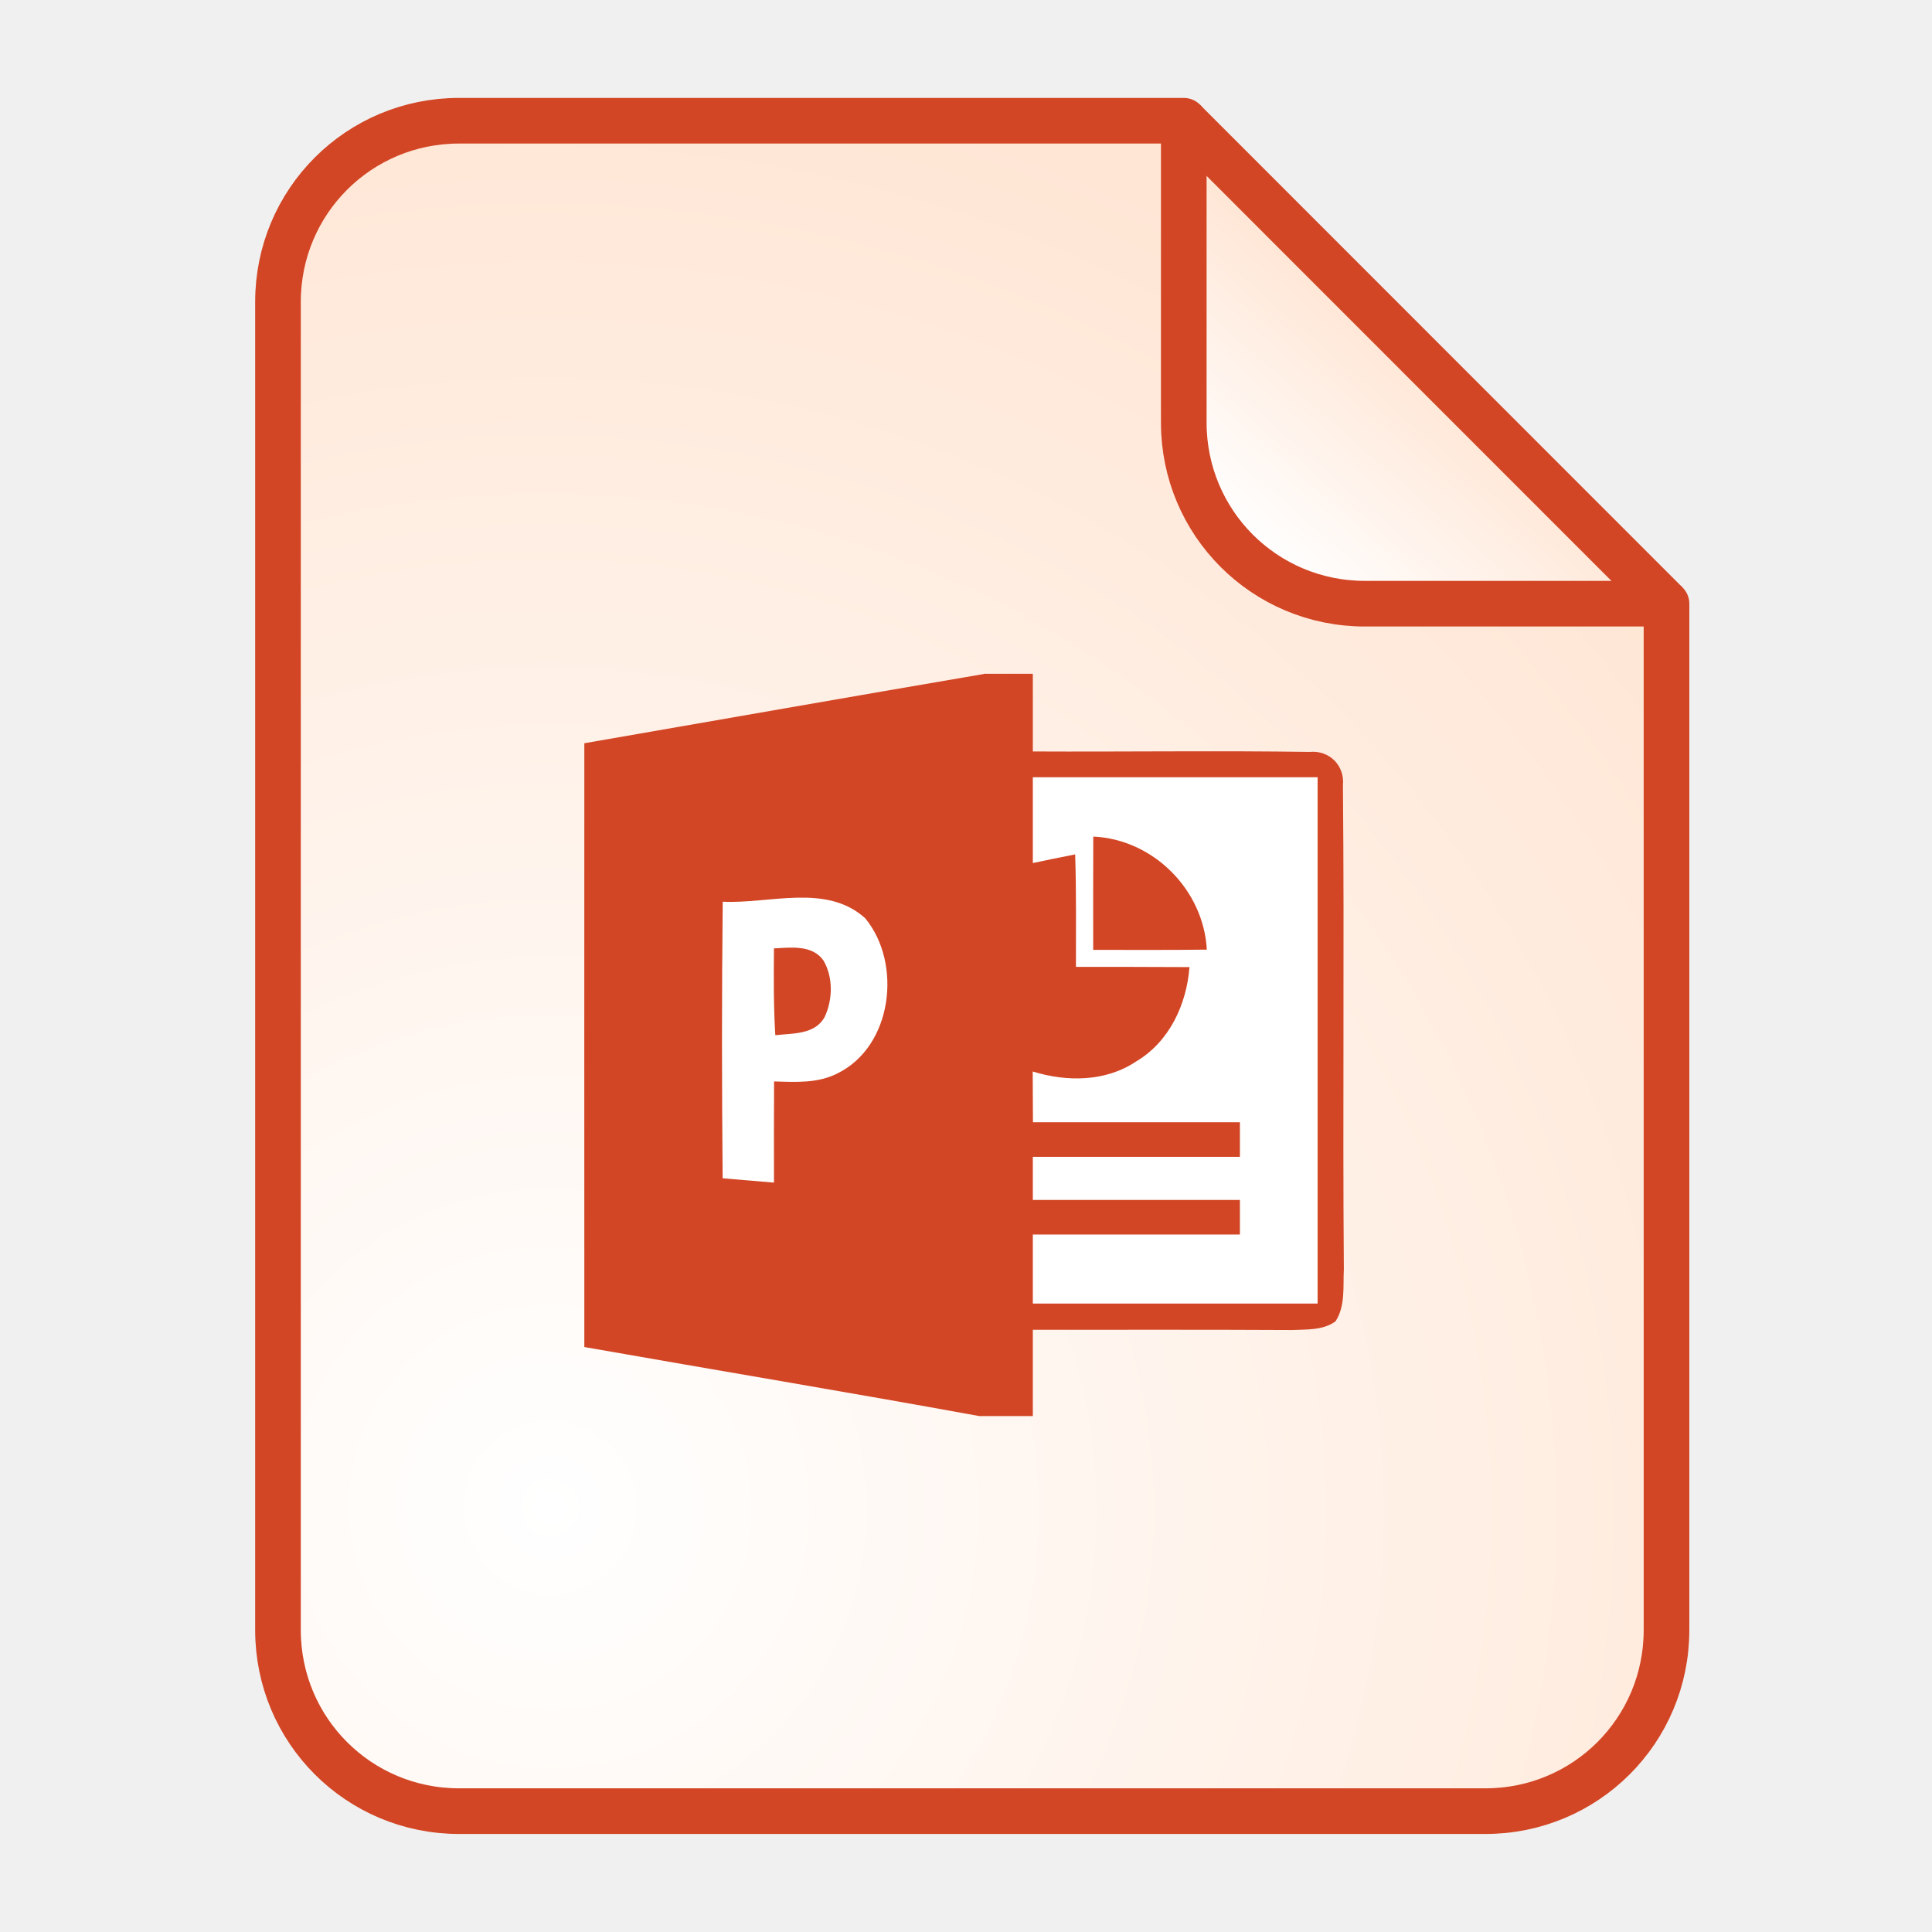
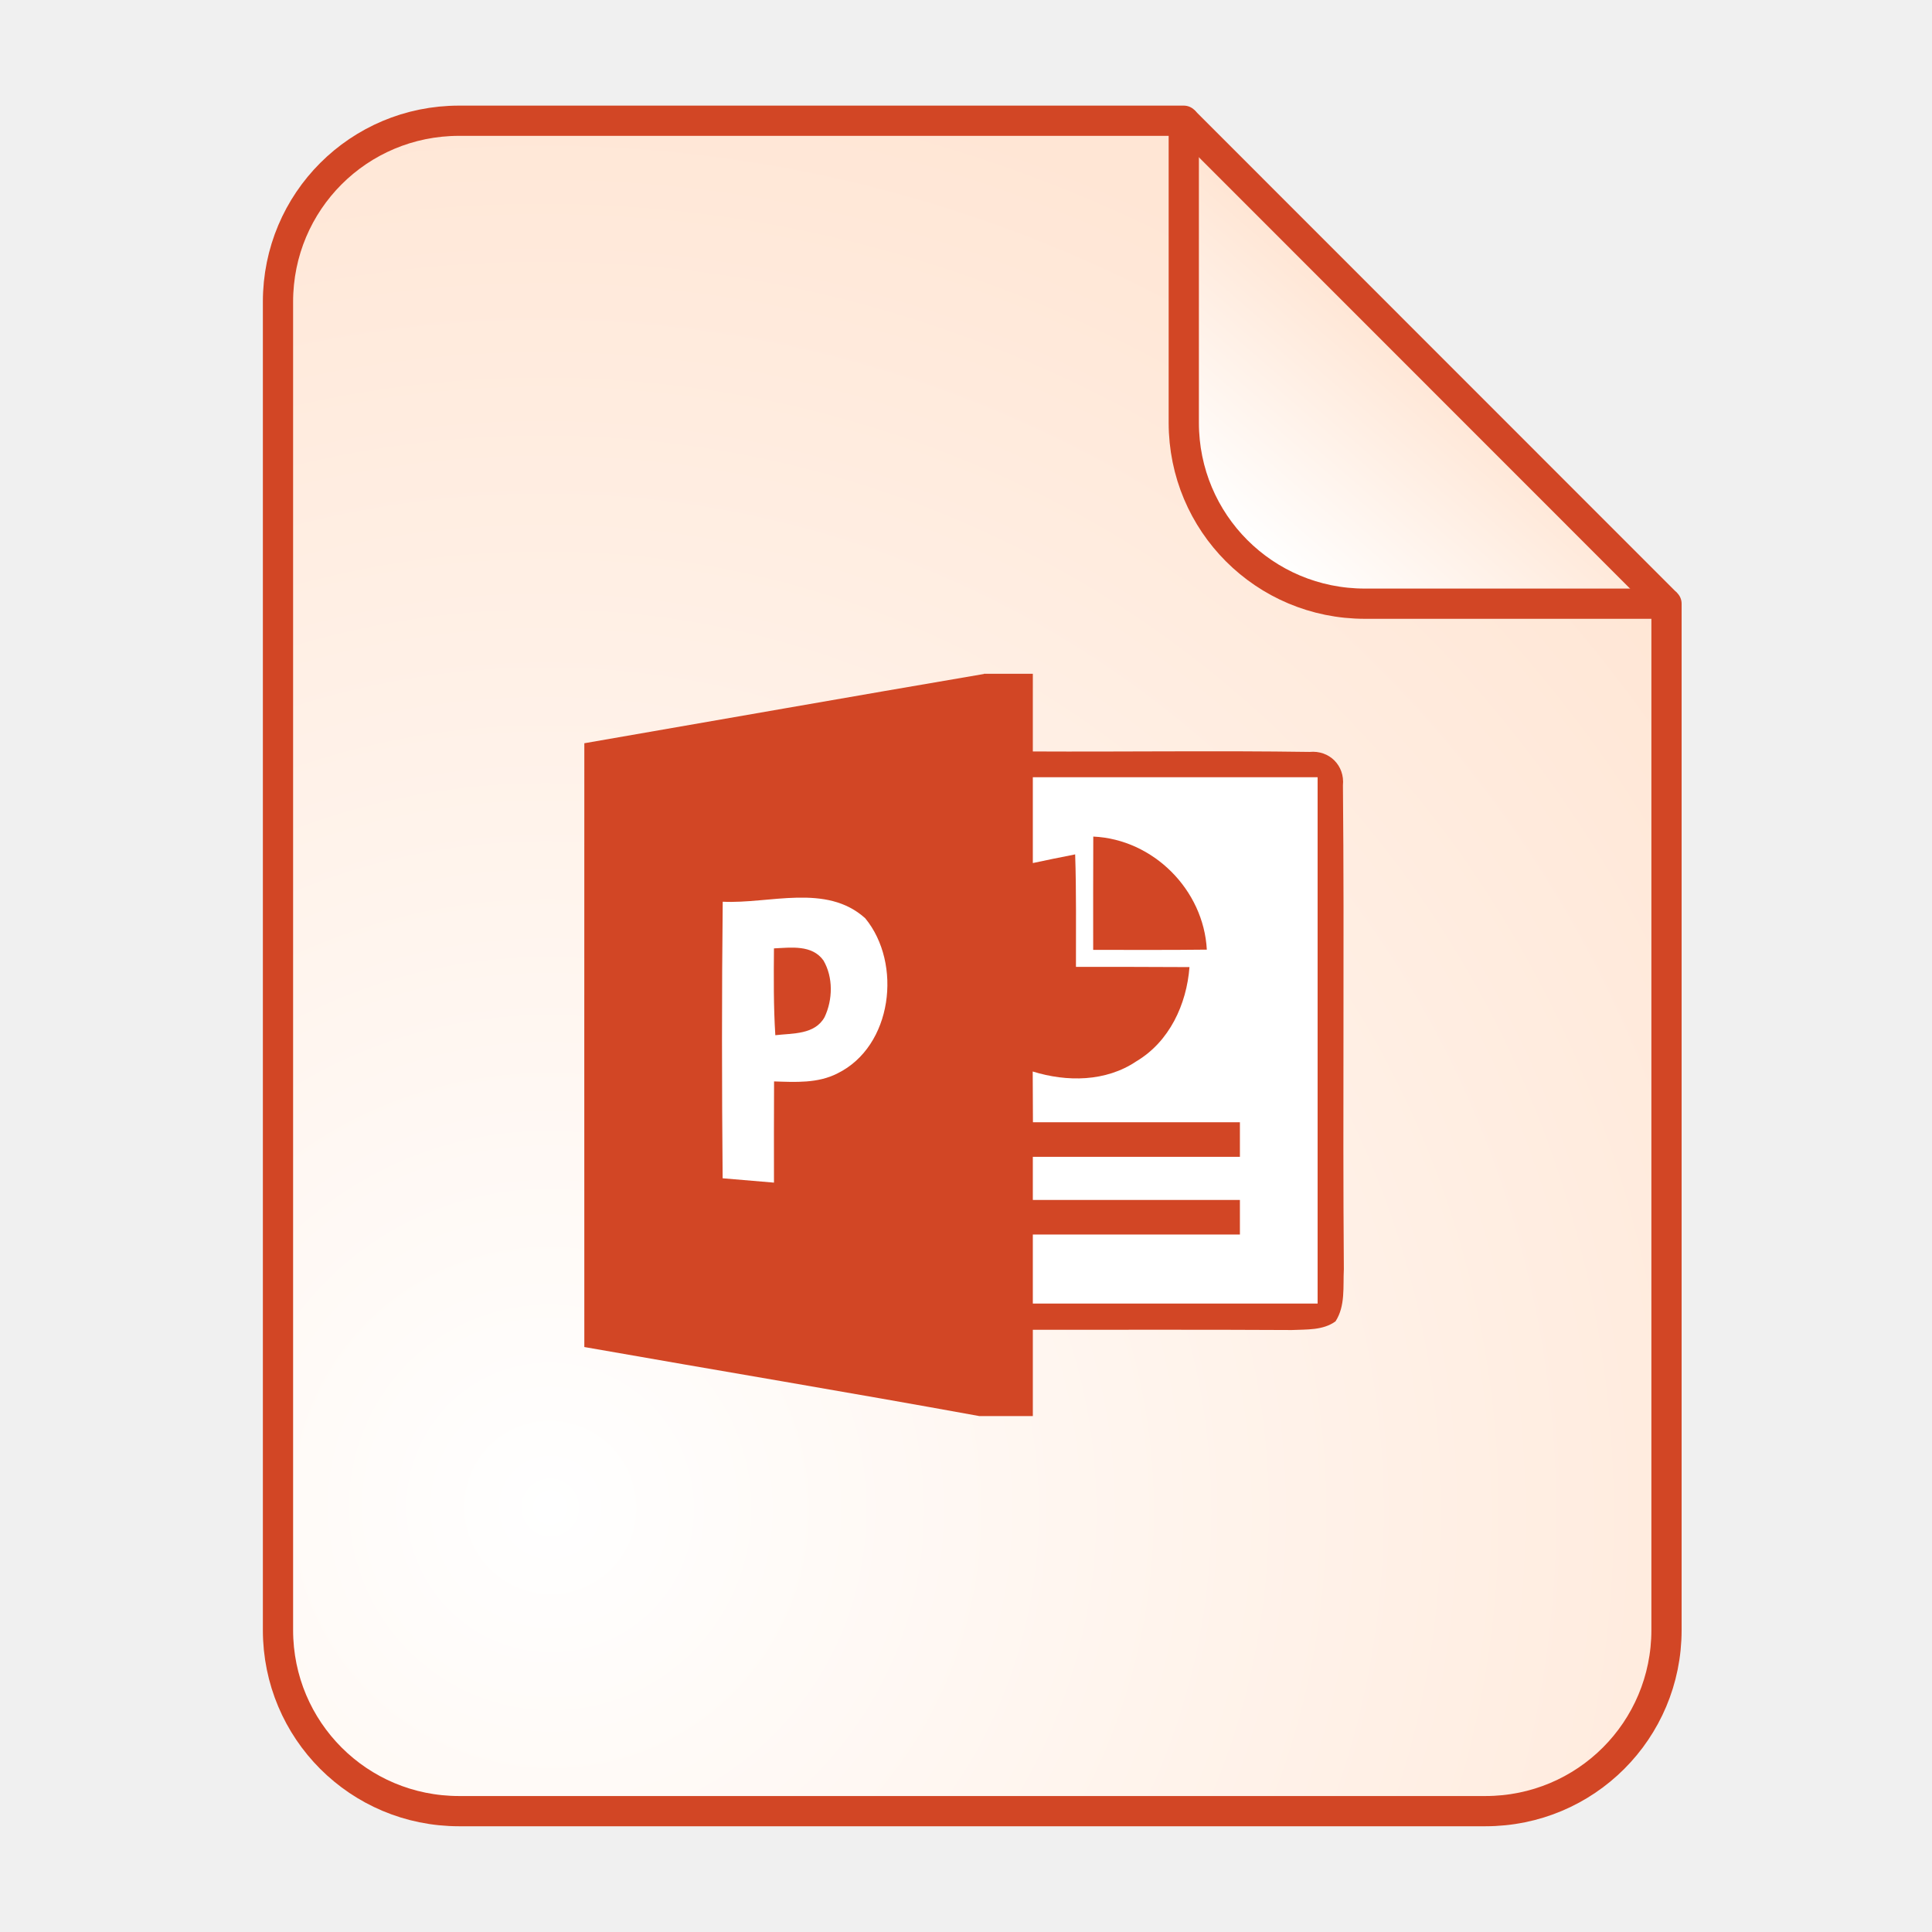
<svg xmlns="http://www.w3.org/2000/svg" xmlns:xlink="http://www.w3.org/1999/xlink" width="128" height="128" viewBox="0 0 33.867 33.867" version="1.1" id="svg2634">
  <defs id="defs2628">
    <linearGradient id="linearGradient1278">
      <stop id="stop1274" offset="0" style="stop-color:#ffffff;stop-opacity:1" />
      <stop id="stop1276" offset="1" style="stop-color:#ffe6d5;stop-opacity:1" />
    </linearGradient>
    <linearGradient id="linearGradient3858">
      <stop id="stop3854" offset="0" style="stop-color:#ffffff;stop-opacity:1" />
      <stop id="stop3856" offset="1" style="stop-color:#c03539;stop-opacity:1" />
    </linearGradient>
    <linearGradient id="linearGradient15413">
      <stop id="stop15409" offset="0" style="stop-color:#ffffff;stop-opacity:1" />
      <stop id="stop15411" offset="1" style="stop-color:#ecf6ff;stop-opacity:1" />
    </linearGradient>
    <linearGradient gradientTransform="matrix(0.2645833,0,0,0.2645833,83.1508,137.5565)" xlink:href="#linearGradient6044" id="linearGradient6056" x1="82" y1="30" x2="-68.742" y2="262.239" gradientUnits="userSpaceOnUse" />
    <linearGradient id="linearGradient6044">
      <stop style="stop-color:#ffffff;stop-opacity:1" offset="0" id="stop6040" />
      <stop style="stop-color:#c9e4ff;stop-opacity:1" offset="1" id="stop6042" />
    </linearGradient>
    <linearGradient xlink:href="#linearGradient6044" id="linearGradient68" gradientUnits="userSpaceOnUse" gradientTransform="matrix(0.2750733,0,0,0.2750733,109.6321,133.8365)" x1="82" y1="30" x2="-68.742" y2="262.239" />
    <linearGradient xlink:href="#linearGradient6044" id="linearGradient918" gradientUnits="userSpaceOnUse" gradientTransform="matrix(0.2750733,0,0,0.2750733,109.6321,133.8365)" x1="82" y1="30" x2="-68.742" y2="262.239" />
    <linearGradient xlink:href="#linearGradient15413" id="linearGradient15407" x1="95.028" y1="84.356" x2="71.876" y2="113.655" gradientUnits="userSpaceOnUse" />
    <radialGradient xlink:href="#linearGradient3858" id="radialGradient4239" gradientUnits="userSpaceOnUse" gradientTransform="matrix(1.938601,-0.4124931,0.4162354,1.956188,-7.538052,-235.8983)" cx="18.282" cy="111.009" fx="18.282" fy="111.009" r="6.35" />
    <linearGradient xlink:href="#linearGradient1278" id="linearGradient5179" x1="80.318" y1="-34.653" x2="81.78" y2="-36.33" gradientUnits="userSpaceOnUse" />
    <radialGradient xlink:href="#linearGradient1278" id="radialGradient1815" gradientUnits="userSpaceOnUse" gradientTransform="matrix(1.938601,-0.4124931,0.4162354,1.956189,-7.53805,-235.8983)" cx="18.282" cy="111.009" fx="18.282" fy="111.009" r="6.35" />
  </defs>
  <g id="layer1" transform="translate(-82.55,-136.1333)">
    <g id="g849">
      <g id="g4250" transform="matrix(2,0,0,2,-56.03907,215.1337)">
        <path style="opacity:1;fill:url(#linearGradient5179);fill-opacity:1.0;stroke:none;stroke-width:0.529;stroke-linecap:round;stroke-linejoin:round;stroke-miterlimit:4;stroke-dasharray:none;stroke-opacity:1" d="m 83.824,-34.286 -4.077,-4.078 v 2.491 c 0,0.879 0.708,1.587 1.587,1.587 z" id="path1999" />
-         <path id="path4196" d="m 123.999,133.456 c 5.372,5.374 10.663,10.667 15.994,16" style="fill:#e3f7eb;fill-opacity:1;stroke:#d24625;stroke-width:1.512;stroke-linecap:butt;stroke-linejoin:miter;stroke-miterlimit:4;stroke-dasharray:none;stroke-opacity:1" transform="matrix(0.2645833,0,0,0.2645833,46.86136,-73.7522)" />
-         <path id="path1772" d="m 73.318,-38.442 c -0.879,0 -1.587,0.708 -1.587,1.587 v 11.642 c 0,0.879 0.708,1.587 1.587,1.587 h 8.996 c 0.879,0 1.587,-0.708 1.587,-1.587 v -8.996 h -2.644 c -0.879,0 -1.587,-0.708 -1.587,-1.587 v -2.646 z" style="opacity:1;fill:url(#radialGradient1815);fill-opacity:1;stroke:#d24625;stroke-width:0.4;stroke-linecap:round;stroke-linejoin:round;stroke-miterlimit:4;stroke-dasharray:none;stroke-opacity:1" />
+         <path id="path4196" d="m 123.999,133.456 c 5.372,5.374 10.663,10.667 15.994,16" style="fill:#e3f7eb;fill-opacity:1;stroke:#d24625;stroke-width:1;stroke-linecap:butt;stroke-linejoin:miter;stroke-miterlimit:4;stroke-dasharray:none;stroke-opacity:1" transform="matrix(0.2645833,0,0,0.2645833,46.86136,-73.7522)" />
+         <path id="path1772" d="m 73.318,-38.442 c -0.879,0 -1.587,0.708 -1.587,1.587 v 11.642 c 0,0.879 0.708,1.587 1.587,1.587 h 8.996 c 0.879,0 1.587,-0.708 1.587,-1.587 v -8.996 h -2.644 c -0.879,0 -1.587,-0.708 -1.587,-1.587 v -2.646 z" style="opacity:1;fill:url(#radialGradient1815);fill-opacity:1;stroke:#d24625;stroke-width:0.265;stroke-linecap:round;stroke-linejoin:round;stroke-miterlimit:4;stroke-dasharray:none;stroke-opacity:1" />
        <path style="fill:#ffffff;stroke-width:0.076" d="m 75.959,-31.607 c 0.176,-0.013 0.352,-0.025 0.529,-0.039 0.253,0.847 0.494,1.699 0.744,2.547 -0.175,-0.011 -0.35,-0.024 -0.523,-0.04 -0.046,-0.189 -0.095,-0.378 -0.145,-0.567 -0.232,-7.72e-4 -0.465,-0.008 -0.696,-0.02 -0.045,0.179 -0.09,0.358 -0.136,0.536 -0.148,-0.011 -0.296,-0.022 -0.443,-0.032 0.221,-0.797 0.451,-1.59 0.67,-2.387 z" id="path76" />
        <path style="fill:#a33639;stroke-width:0.076" d="m 75.963,-30.134 c 0.076,-0.354 0.19,-0.7 0.241,-1.059 0.068,0.359 0.173,0.708 0.259,1.062 -0.167,-7.72e-4 -0.334,-0.002 -0.5,-0.003 z" id="path96" />
        <g id="g1272" transform="translate(-7.951967,-7.015828)">
          <path id="path12" d="m 85.87,-26.579 h 0.429 c 0,0.227 0,0.454 0,0.681 0.808,0.004 1.618,-0.008 2.425,0.004 0.174,-0.017 0.31,0.119 0.293,0.293 0.013,1.413 -0.003,2.826 0.008,4.24 -0.008,0.153 0.015,0.322 -0.073,0.458 -0.11,0.08 -0.254,0.07 -0.383,0.076 -0.756,-0.004 -1.513,-0.002 -2.27,-0.002 0,0.252 0,0.504 0,0.756 h -0.47 c -1.153,-0.21 -2.307,-0.402 -3.461,-0.605 -7.72e-4,-1.764 0,-3.529 0,-5.292 1.167,-0.202 2.334,-0.408 3.502,-0.607 z" style="fill:#d24625;stroke-width:0.076" />
          <path id="path52" d="m 86.299,-25.672 c 0.832,0 1.664,0 2.496,0 0,1.537 0,3.076 0,4.613 -0.832,0 -1.664,0 -2.496,0 0,-0.202 0,-0.403 0,-0.605 0.605,0 1.21,0 1.815,0 0,-0.101 0,-0.202 0,-0.303 -0.605,0 -1.21,0 -1.815,0 0,-0.126 0,-0.252 0,-0.378 0.605,0 1.21,0 1.815,0 0,-0.101 0,-0.202 0,-0.303 -0.605,0 -1.21,0 -1.814,0 -7.72e-4,-0.148 -7.72e-4,-0.296 -0.002,-0.445 0.299,0.093 0.641,0.091 0.908,-0.089 0.29,-0.172 0.441,-0.499 0.466,-0.826 -0.332,-0.002 -0.664,-0.002 -0.995,-0.002 -7.72e-4,-0.329 0.004,-0.658 -0.007,-0.986 -0.124,0.024 -0.248,0.05 -0.371,0.076 0,-0.251 0,-0.503 0,-0.754 z" style="fill:#ffffff;stroke-width:0.076" />
          <path id="path58" d="m 86.829,-25.152 c 0.526,0.024 0.967,0.467 0.995,0.991 -0.332,0.004 -0.664,0.002 -0.996,0.002 0,-0.331 -7.72e-4,-0.662 7.71e-4,-0.993 z" style="fill:#d24625;stroke-width:0.076" />
          <path id="path72" d="m 83.581,-24.581 c 0.411,0.02 0.908,-0.163 1.249,0.145 0.326,0.396 0.24,1.123 -0.244,1.36 -0.172,0.088 -0.368,0.076 -0.555,0.07 -7.71e-4,0.296 -0.002,0.591 -7.71e-4,0.887 -0.15,-0.013 -0.3,-0.026 -0.45,-0.038 -0.007,-0.808 -0.008,-1.616 7.71e-4,-2.424 z" style="fill:#ffffff;stroke-width:0.076" />
          <path id="path92" d="m 84.03,-24.172 c 0.149,-0.007 0.334,-0.034 0.434,0.106 0.086,0.148 0.082,0.343 0.01,0.496 -0.086,0.156 -0.281,0.141 -0.432,0.159 -0.016,-0.253 -0.014,-0.507 -0.012,-0.761 z" style="fill:#d24625;stroke-width:0.076" />
        </g>
      </g>
    </g>
  </g>
</svg>
